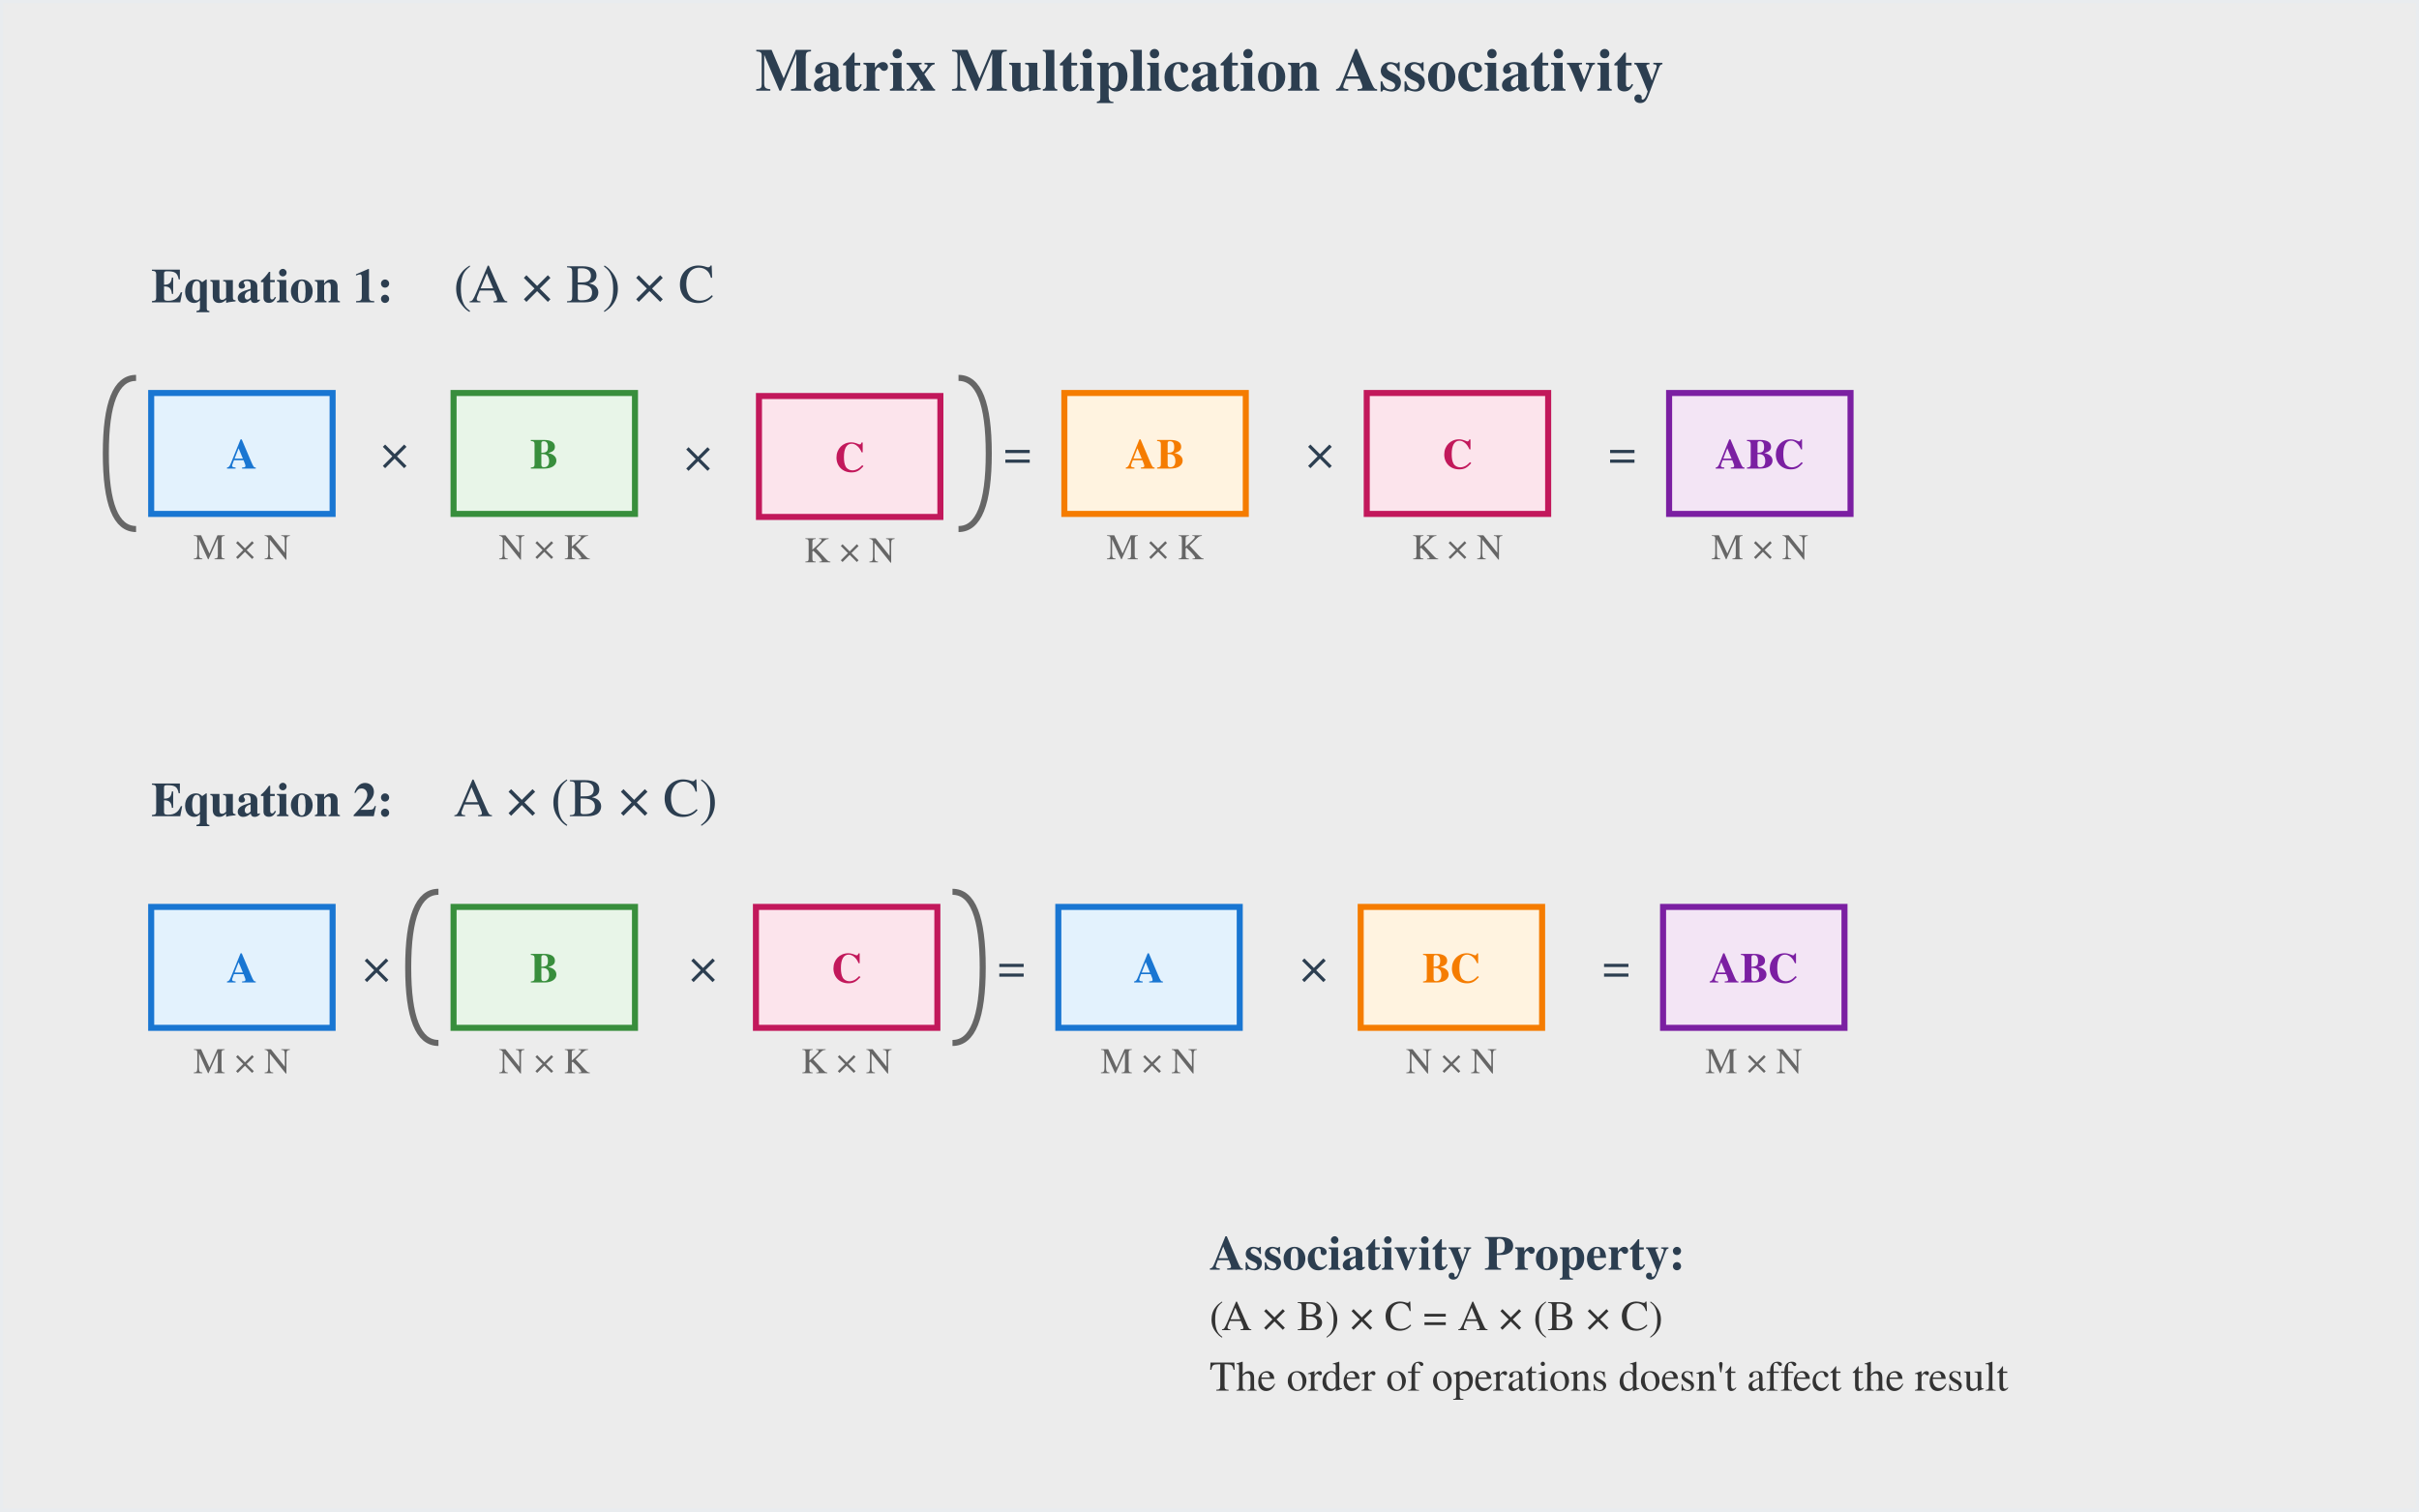
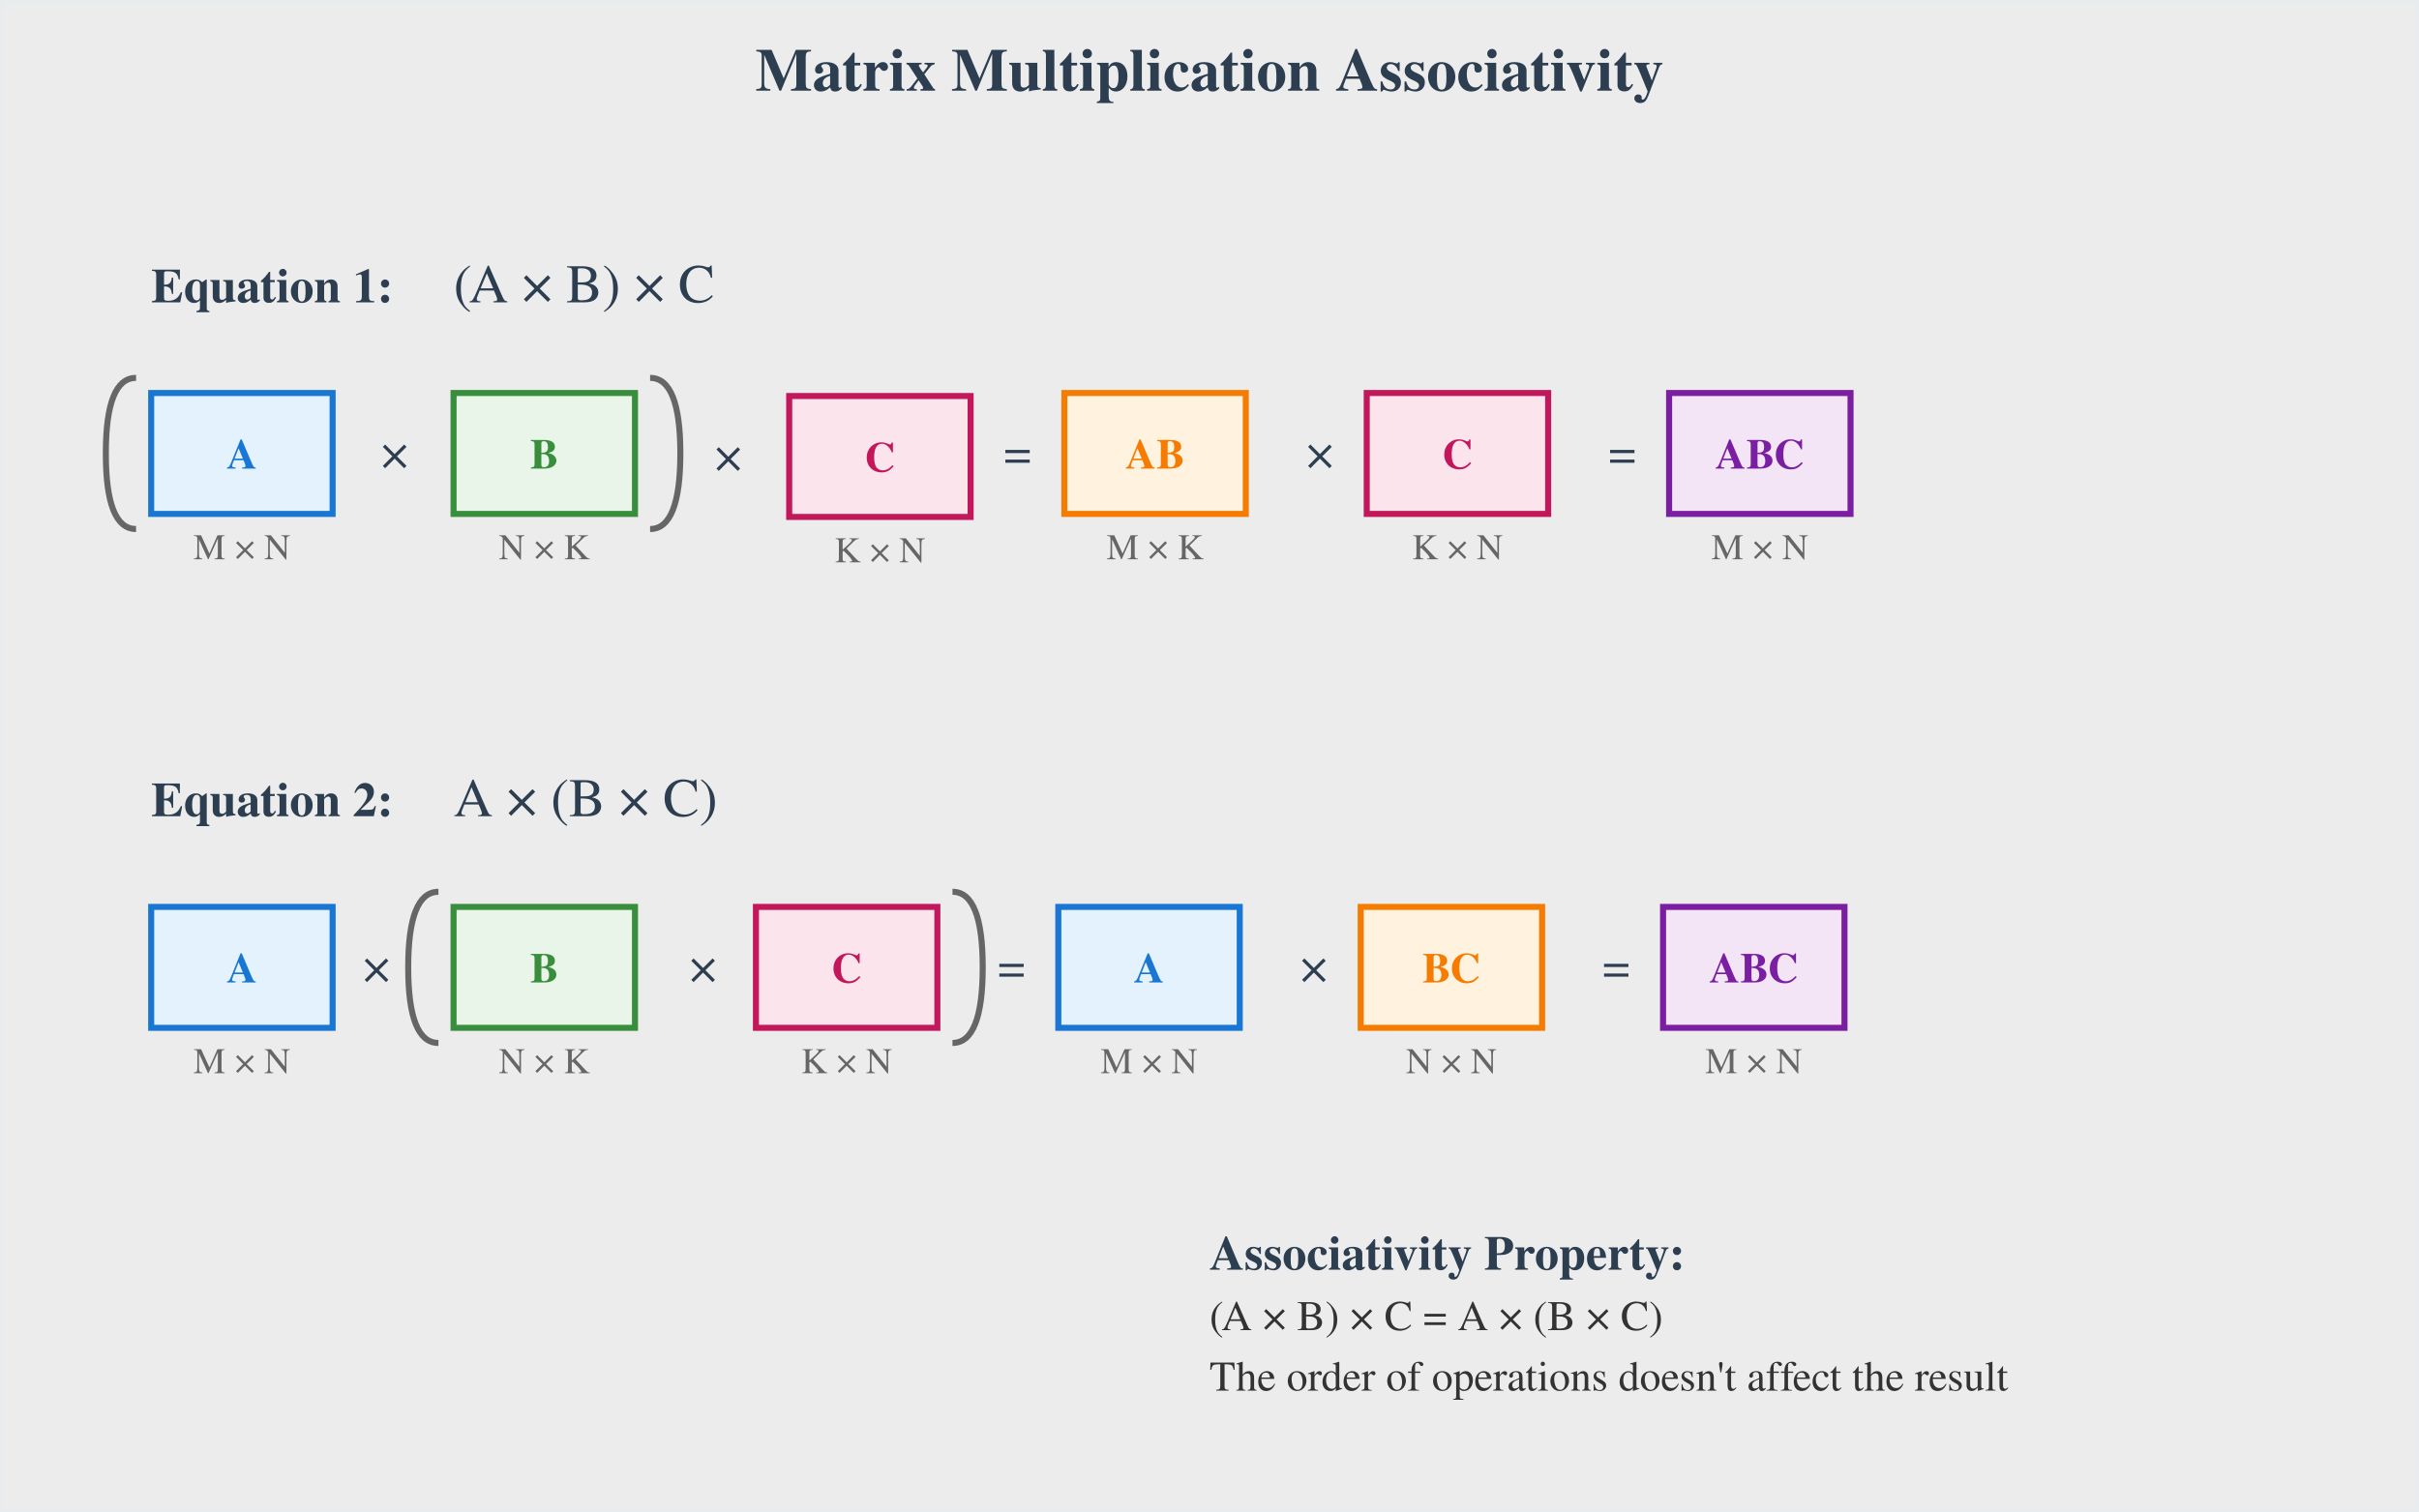
<svg xmlns="http://www.w3.org/2000/svg" viewBox="0 0 800 500" version="1.1" id="svg42">
  <defs id="defs42" />
  <rect width="800" height="500" fill="#f8f9fa" stroke="#e9ecef" stroke-width="2" id="rect1" style="fill:#ececec" />
  <text x="400" y="30" text-anchor="middle" font-family="Times, serif" font-size="20" font-weight="bold" fill="#2c3e50" id="text1">
    Matrix Multiplication Associativity
  </text>
  <g transform="translate(50, 80)" id="g18">
    <text x="0" y="20" font-family="Times, serif" font-size="16" font-weight="bold" fill="#2c3e50" id="text2">
      Equation 1:
    </text>
    <text x="100" y="20" font-family="Times, serif" font-size="18" fill="#2c3e50" id="text3">
      (A × B) × C
    </text>
    <g transform="translate(0, 50)" id="g5">
      <rect x="0" y="0" width="60" height="40" fill="#e3f2fd" stroke="#1976d2" stroke-width="2" id="rect3" />
      <text x="30" y="25" text-anchor="middle" font-family="Times, serif" font-size="14" font-weight="bold" fill="#1976d2" id="text4">A</text>
      <text x="30" y="55" text-anchor="middle" font-family="Times, serif" font-size="12" fill="#666" id="text5">M × N</text>
    </g>
    <text x="76" y="75" font-family="Times, serif" font-size="16px" fill="#2c3e50" id="text6">×</text>
-     <text x="176.336" y="75.883" font-family="Times, serif" font-size="16px" fill="#2c3e50" id="text6-4">×</text>
+     <text x="186.336" y="75.883" font-family="Times, serif" font-size="16px" fill="#2c3e50" id="text6-4">×</text>
    <g transform="translate(100, 50)" id="g8">
      <rect x="0" y="0" width="60" height="40" fill="#e8f5e8" stroke="#388e3c" stroke-width="2" id="rect6" />
      <text x="30" y="25" text-anchor="middle" font-family="Times, serif" font-size="14" font-weight="bold" fill="#388e3c" id="text7">B</text>
      <text x="30" y="55" text-anchor="middle" font-family="Times, serif" font-size="12" fill="#666" id="text8">N × K</text>
    </g>
    <text x="282" y="75" font-family="Times, serif" font-size="16px" fill="#2c3e50" id="text9">=</text>
    <g transform="translate(302,50)" id="g11">
      <rect x="0" y="0" width="60" height="40" fill="#fff3e0" stroke="#f57c00" stroke-width="2" id="rect9" />
      <text x="30" y="25" text-anchor="middle" font-family="Times, serif" font-size="14px" font-weight="bold" fill="#f57c00" id="text10">AB</text>
      <text x="30" y="55" text-anchor="middle" font-family="Times, serif" font-size="12px" fill="#666666" id="text11">M × K</text>
    </g>
    <text x="382" y="75" font-family="Times, serif" font-size="16px" fill="#2c3e50" id="text12">×</text>
    <g transform="translate(402,50)" id="g14">
      <rect x="0" y="0" width="60" height="40" fill="#fce4ec" stroke="#c2185b" stroke-width="2" id="rect12" />
      <text x="30" y="25" text-anchor="middle" font-family="Times, serif" font-size="14px" font-weight="bold" fill="#c2185b" id="text13">C</text>
      <text x="30" y="55" text-anchor="middle" font-family="Times, serif" font-size="12px" fill="#666666" id="text14">K × N</text>
    </g>
-     <g transform="translate(201,51)" id="g14-9">
+     <g transform="translate(211,51)" id="g14-9">
      <rect x="0" y="0" width="60" height="40" fill="#fce4ec" stroke="#c2185b" stroke-width="2" id="rect12-8" />
      <text x="30" y="25" text-anchor="middle" font-family="Times, serif" font-size="14px" font-weight="bold" fill="#c2185b" id="text13-6">C</text>
      <text x="30" y="55" text-anchor="middle" font-family="Times, serif" font-size="12px" fill="#666666" id="text14-5">K × N</text>
    </g>
    <text x="482" y="75" font-family="Times, serif" font-size="16px" fill="#2c3e50" id="text15">=</text>
    <g transform="translate(502,50)" id="g17">
      <rect x="0" y="0" width="60" height="40" fill="#f3e5f5" stroke="#7b1fa2" stroke-width="2" id="rect15" />
      <text x="30" y="25" text-anchor="middle" font-family="Times, serif" font-size="14px" font-weight="bold" fill="#7b1fa2" id="text16">ABC</text>
      <text x="30" y="55" text-anchor="middle" font-family="Times, serif" font-size="12px" fill="#666666" id="text17">M × N</text>
    </g>
    <path d="M -5 45 Q -15 45 -15 70 Q -15 95 -5 95" stroke="#666" stroke-width="2" fill="none" id="path17" />
-     <path d="m 267,45 q 10,0 10,25 0,25 -10,25" stroke="#666666" stroke-width="2" fill="none" id="path18" />
+     <path d="m 165,45 q 10,0 10,25 0,25 -10,25" stroke="#666666" stroke-width="2" fill="none" id="path18" />
  </g>
  <g transform="translate(50, 250)" id="g37">
    <text x="0" y="20" font-family="Times, serif" font-size="16" font-weight="bold" fill="#2c3e50" id="text18">
      Equation 2:
    </text>
    <text x="100" y="20" font-family="Times, serif" font-size="18" fill="#2c3e50" id="text19">
      A × (B × C)
    </text>
    <g transform="translate(0, 50)" id="g21">
      <rect x="0" y="0" width="60" height="40" fill="#e3f2fd" stroke="#1976d2" stroke-width="2" id="rect19" />
      <text x="30" y="25" text-anchor="middle" font-family="Times, serif" font-size="14" font-weight="bold" fill="#1976d2" id="text20">A</text>
      <text x="30" y="55" text-anchor="middle" font-family="Times, serif" font-size="12" fill="#666" id="text21">M × N</text>
    </g>
    <text x="70" y="75" font-family="Times, serif" font-size="16px" fill="#2c3e50" id="text22">×</text>
    <g transform="translate(100, 50)" id="g24">
      <rect x="0" y="0" width="60" height="40" fill="#e8f5e8" stroke="#388e3c" stroke-width="2" id="rect22" />
      <text x="30" y="25" text-anchor="middle" font-family="Times, serif" font-size="14" font-weight="bold" fill="#388e3c" id="text23">B</text>
      <text x="30" y="55" text-anchor="middle" font-family="Times, serif" font-size="12" fill="#666" id="text24">N × K</text>
    </g>
    <text x="178" y="75" font-family="Times, serif" font-size="16px" fill="#2c3e50" id="text25">×</text>
    <g transform="translate(200, 50)" id="g27">
      <rect x="0" y="0" width="60" height="40" fill="#fce4ec" stroke="#c2185b" stroke-width="2" id="rect25" />
      <text x="30" y="25" text-anchor="middle" font-family="Times, serif" font-size="14" font-weight="bold" fill="#c2185b" id="text26">C</text>
      <text x="30" y="55" text-anchor="middle" font-family="Times, serif" font-size="12" fill="#666" id="text27">K × N</text>
    </g>
    <text x="280" y="75" font-family="Times, serif" font-size="16" fill="#2c3e50" id="text28">=</text>
    <g transform="translate(300, 50)" id="g30">
      <rect x="0" y="0" width="60" height="40" fill="#e3f2fd" stroke="#1976d2" stroke-width="2" id="rect28" />
      <text x="30" y="25" text-anchor="middle" font-family="Times, serif" font-size="14" font-weight="bold" fill="#1976d2" id="text29">A</text>
      <text x="30" y="55" text-anchor="middle" font-family="Times, serif" font-size="12" fill="#666" id="text30">M × N</text>
    </g>
    <text x="380" y="75" font-family="Times, serif" font-size="16" fill="#2c3e50" id="text31">×</text>
    <g transform="translate(400, 50)" id="g33">
      <rect x="0" y="0" width="60" height="40" fill="#fff3e0" stroke="#f57c00" stroke-width="2" id="rect31" />
      <text x="30" y="25" text-anchor="middle" font-family="Times, serif" font-size="14" font-weight="bold" fill="#f57c00" id="text32">BC</text>
      <text x="30" y="55" text-anchor="middle" font-family="Times, serif" font-size="12" fill="#666" id="text33">N × N</text>
    </g>
    <text x="480" y="75" font-family="Times, serif" font-size="16" fill="#2c3e50" id="text34">=</text>
    <g transform="translate(500, 50)" id="g36">
      <rect x="0" y="0" width="60" height="40" fill="#f3e5f5" stroke="#7b1fa2" stroke-width="2" id="rect34" />
      <text x="30" y="25" text-anchor="middle" font-family="Times, serif" font-size="14" font-weight="bold" fill="#7b1fa2" id="text35">ABC</text>
      <text x="30" y="55" text-anchor="middle" font-family="Times, serif" font-size="12" fill="#666" id="text36">M × N</text>
    </g>
    <path d="M 95 45 Q 85 45 85 70 Q 85 95 95 95" stroke="#666" stroke-width="2" fill="none" id="path36" />
    <path d="M 265 45 Q 275 45 275 70 Q 275 95 265 95" stroke="#666" stroke-width="2" fill="none" id="path37" />
  </g>
  <g transform="translate(400, 400)" id="g42">
    <text x="0" y="20" font-family="Times, serif" font-size="16" font-weight="bold" fill="#2c3e50" id="text40">
      Associativity Property:
    </text>
    <text x="0" y="40" font-family="Times, serif" font-size="14" fill="#666" id="text41" style="fill:#333333">
      (A × B) × C = A × (B × C)
    </text>
    <text x="0" y="60" font-family="Times, serif" font-size="14" fill="#666" id="text42" style="fill:#333333">
      The order of operations doesn't affect the result
    </text>
  </g>
</svg>
